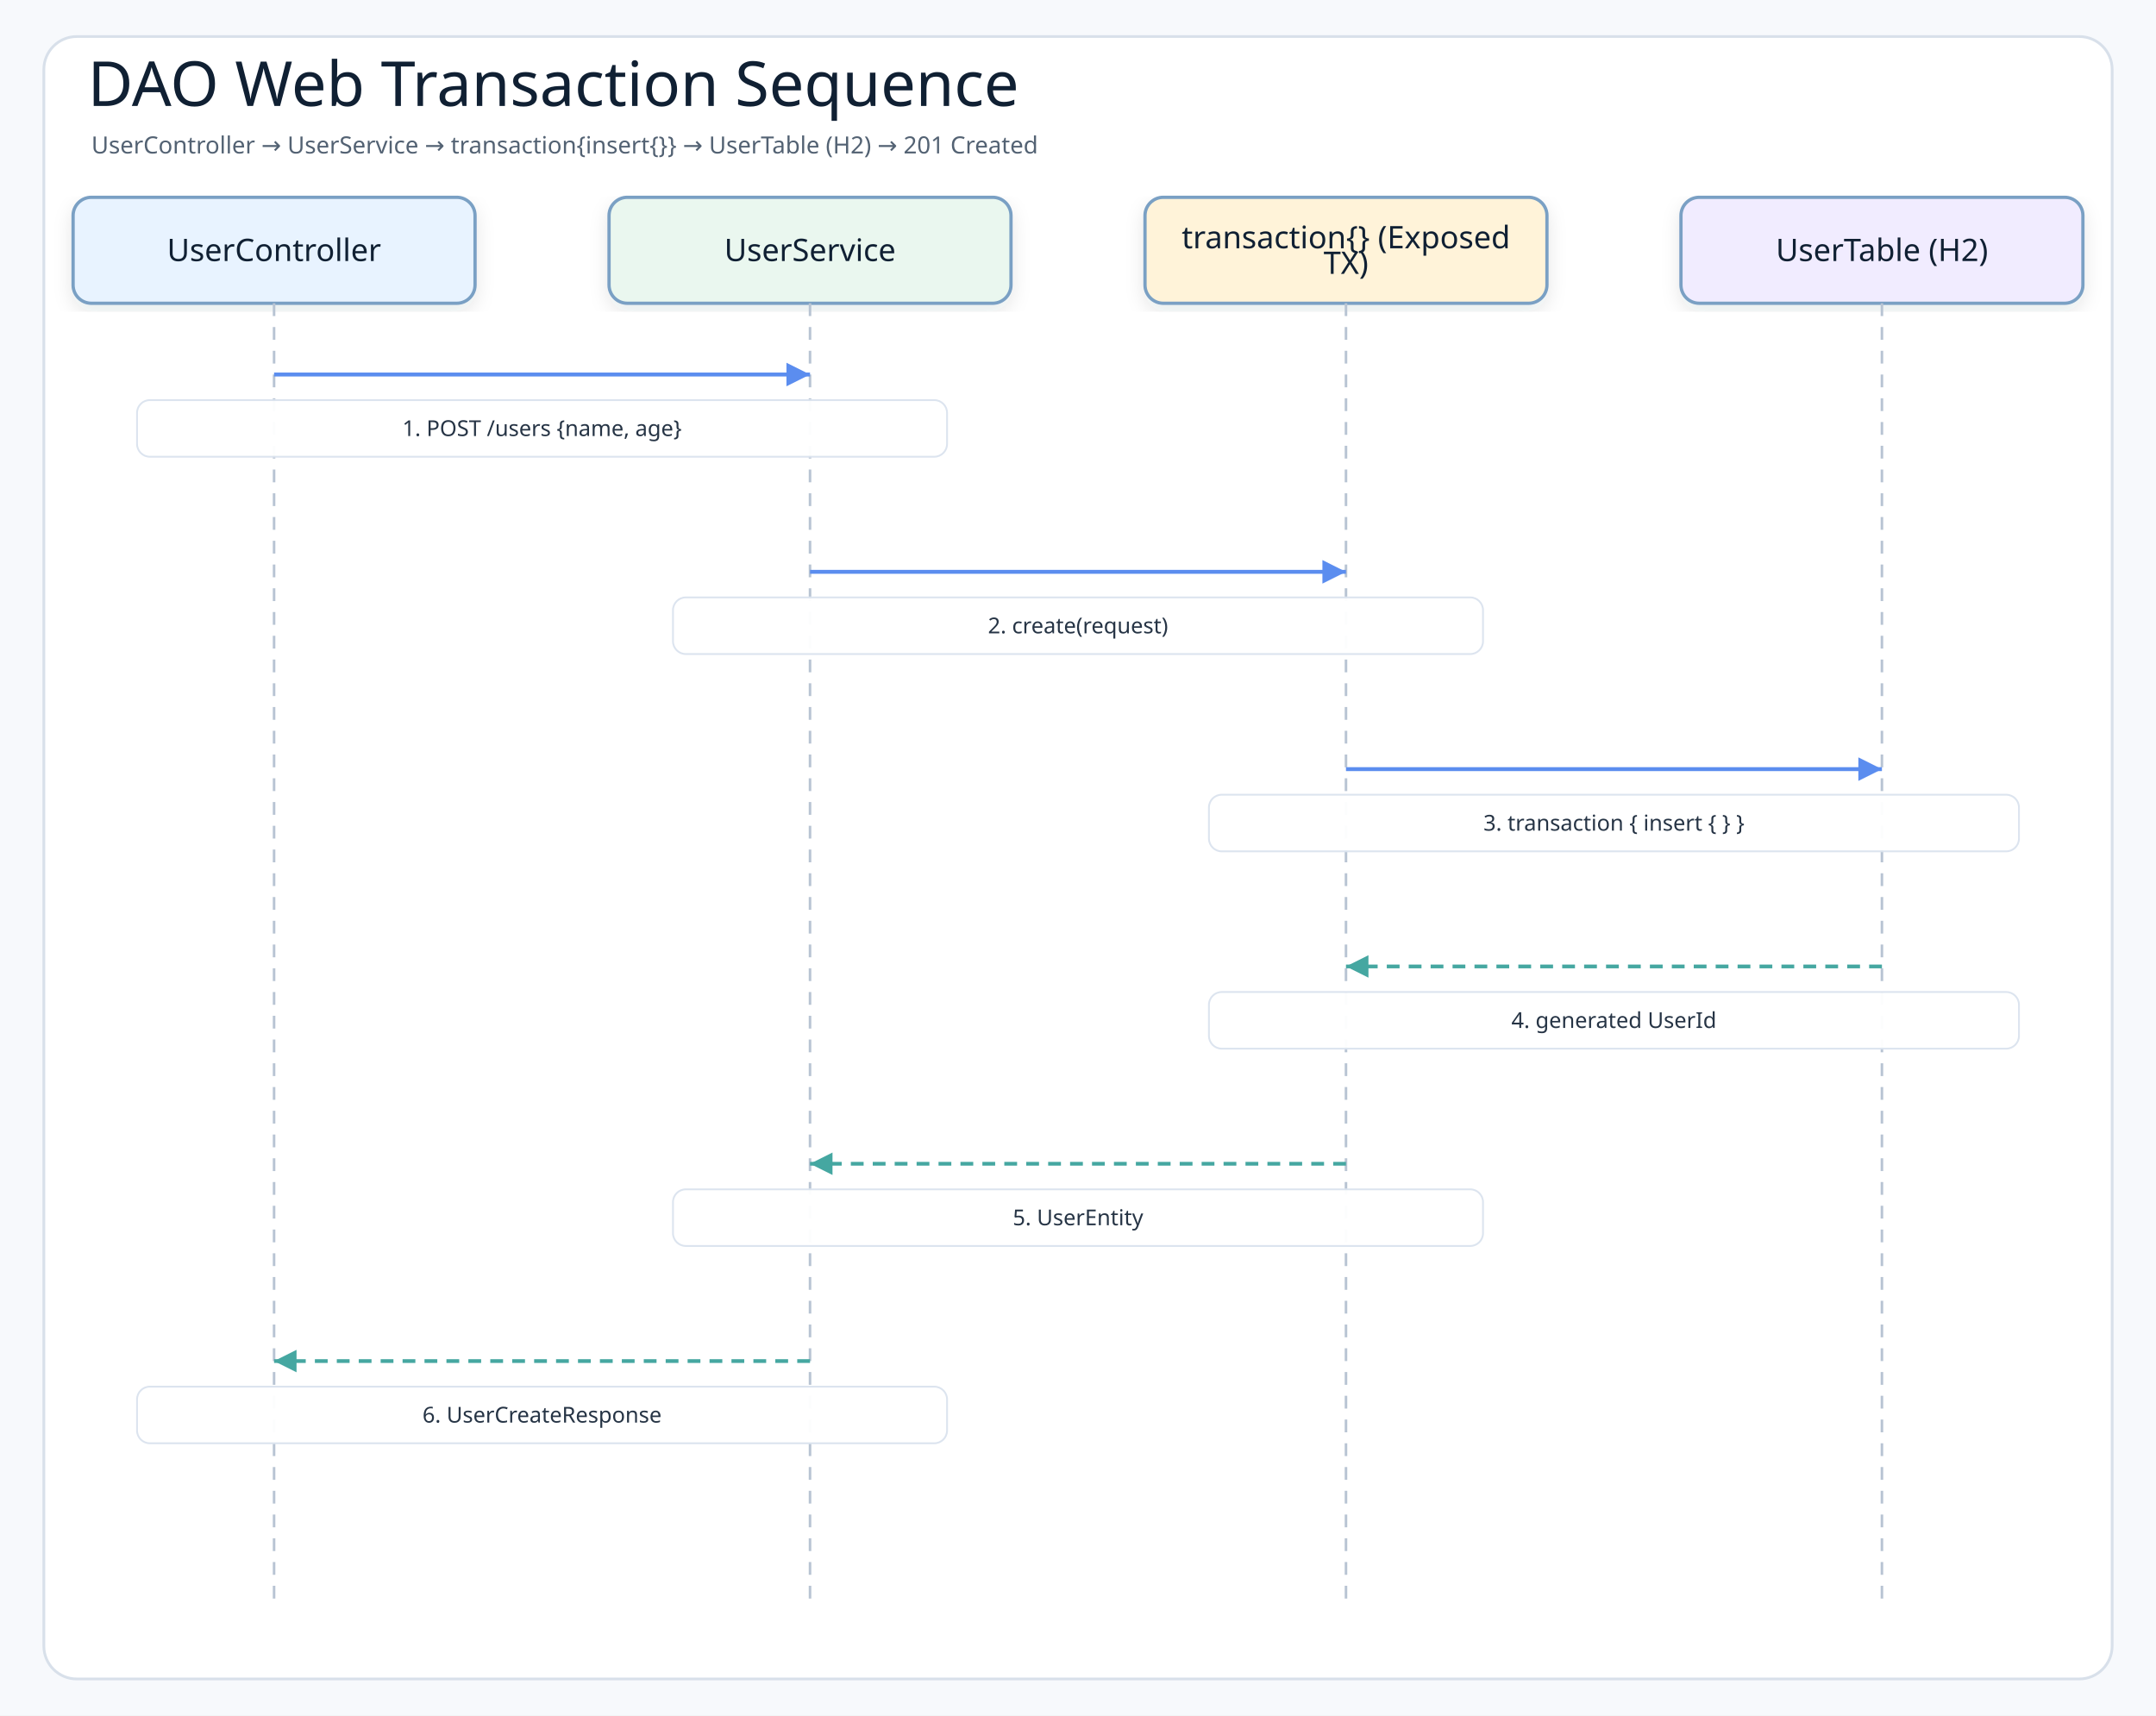
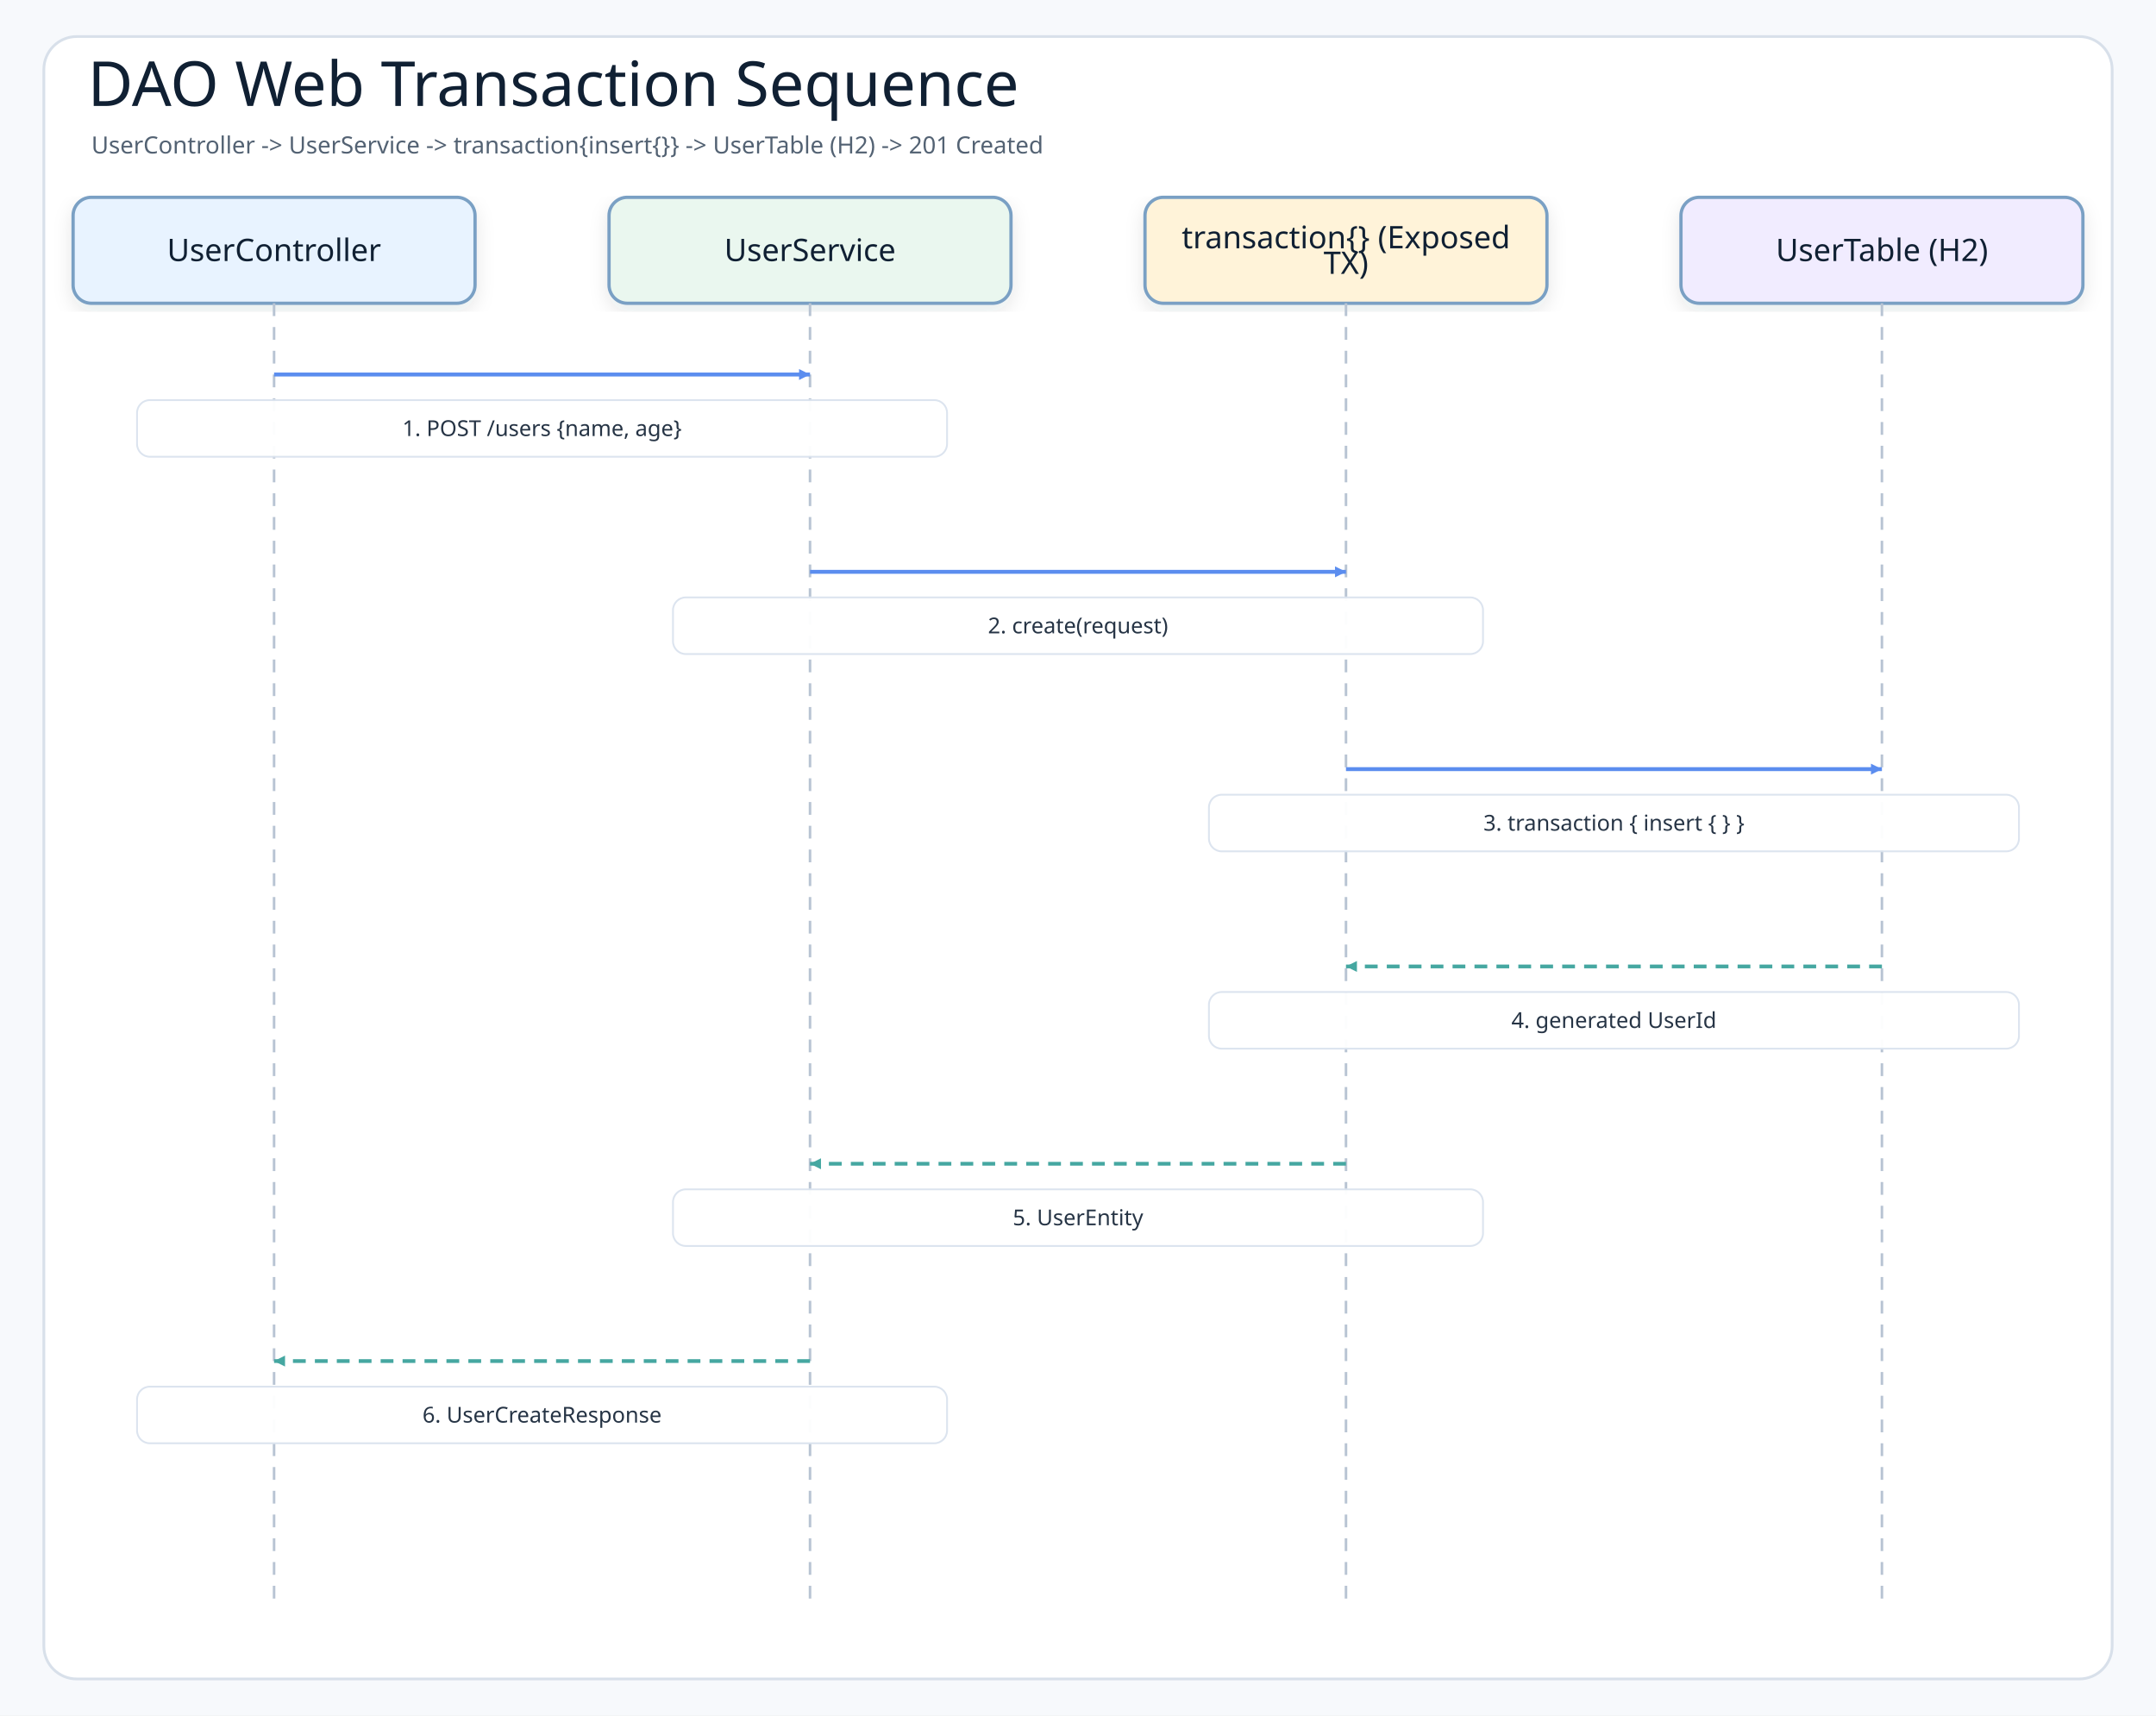
<svg xmlns="http://www.w3.org/2000/svg" width="1180" height="939" viewBox="0 0 1180 939" role="img" aria-label="DAO Web Transaction Sequence">
  <defs>
    <filter id="shadow" x="-8%" y="-8%" width="116%" height="116%">
      <feDropShadow dx="0" dy="4" stdDeviation="5" flood-color="#1f2937" flood-opacity="0.10" />
    </filter>
-     <marker id="arrowBlue" markerWidth="8" markerHeight="8" refX="7" refY="4" orient="auto" markerUnits="strokeWidth">
+     <marker id="arrowBlue" markerWidth="8" markerHeight="8" refX="7" refY="4" orient="auto" markerUnits="userSpaceOnUse">
      <path d="M1 1 L7 4 L1 7 Z" fill="#5b8def" />
    </marker>
-     <marker id="arrowTeal" markerWidth="8" markerHeight="8" refX="7" refY="4" orient="auto" markerUnits="strokeWidth">
+     <marker id="arrowTeal" markerWidth="8" markerHeight="8" refX="7" refY="4" orient="auto" markerUnits="userSpaceOnUse">
      <path d="M1 1 L7 4 L1 7 Z" fill="#45a7a1" />
    </marker>
    <style>
    .canvas{fill:#f7f9fc}
    .frame{fill:#ffffff;stroke:#d8e0ea;stroke-width:1.5}
    .title{font-family:"Architects Daughter";font-size:34px;fill:#102033}
    .subtitle{font-family:"Comic Mono";font-size:13px;fill:#536273}
    .actor{font-family:"Architects Daughter";font-size:17px;fill:#102033}
-     .message{font-family:"Comic Mono";font-size:12px;fill:#263445;paint-order:stroke;stroke:#ffffff;stroke-width:4px;stroke-linejoin:round}
+     .message{font-family:"Comic Mono";font-size:12px;fill:#263445}
    .detail{font-family:"Comic Mono";font-size:11px;fill:#536273}
    .lifeline{stroke:#b8c4d3;stroke-width:1.4;stroke-dasharray:7 6}
    .call{stroke:#5b8def;stroke-width:2.15;fill:none;marker-end:url(#arrowBlue)}
    .return{stroke:#45a7a1;stroke-width:2.05;stroke-dasharray:7 5;fill:none;marker-end:url(#arrowTeal)}
    .box{stroke-width:1.8;filter:url(#shadow)}
  </style>
  </defs>
  <rect class="canvas" width="1180" height="939" />
  <rect class="frame" x="24" y="20" width="1132" height="899" rx="18" />
  <text class="title" x="48" y="58">DAO Web Transaction Sequence</text>
-   <text class="subtitle" x="50" y="84">UserController → UserService → transaction{insert{}} → UserTable (H2) → 201 Created</text>
+   <text class="subtitle" x="50" y="84">UserController -&gt; UserService -&gt; transaction{insert{}} -&gt; UserTable (H2) -&gt; 201 Created</text>
  <rect class="box" x="40" y="108" width="220" height="58" rx="10" fill="#e8f3ff" stroke="#7aa0c4" />
  <text class="actor" x="150" y="137" text-anchor="middle" dominant-baseline="middle">UserController</text>
  <line class="lifeline" x1="150" y1="166" x2="150" y2="881" />
  <rect class="box" x="333.333" y="108" width="220" height="58" rx="10" fill="#eaf7ef" stroke="#7aa0c4" />
  <text class="actor" x="443.333" y="137" text-anchor="middle" dominant-baseline="middle">UserService</text>
  <line class="lifeline" x1="443.333" y1="166" x2="443.333" y2="881" />
  <rect class="box" x="626.667" y="108" width="220" height="58" rx="10" fill="#fff3d9" stroke="#7aa0c4" />
  <text class="actor" x="736.667" y="130" text-anchor="middle" dominant-baseline="middle">transaction{} (Exposed</text>
  <text class="actor" x="736.667" y="144" text-anchor="middle" dominant-baseline="middle">TX)</text>
  <line class="lifeline" x1="736.667" y1="166" x2="736.667" y2="881" />
  <rect class="box" x="920" y="108" width="220" height="58" rx="10" fill="#f1ecff" stroke="#7aa0c4" />
  <text class="actor" x="1030" y="137" text-anchor="middle" dominant-baseline="middle">UserTable (H2)</text>
  <line class="lifeline" x1="1030" y1="166" x2="1030" y2="881" />
  <path class="call" d="M150 205 L443.333 205" />
  <rect class="message-label" x="75" y="219" width="443.333" height="31" rx="7" fill="#ffffff" opacity="0.96" stroke="#dbe3ee" />
  <text class="message" x="296.667" y="234.5" text-anchor="middle" dominant-baseline="middle">1. POST /users {name, age}</text>
  <path class="call" d="M443.333 313 L736.667 313" />
  <rect class="message-label" x="368.333" y="327" width="443.333" height="31" rx="7" fill="#ffffff" opacity="0.96" stroke="#dbe3ee" />
  <text class="message" x="590" y="342.5" text-anchor="middle" dominant-baseline="middle">2. create(request)</text>
  <path class="call" d="M736.667 421 L1030 421" />
  <rect class="message-label" x="661.667" y="435" width="443.333" height="31" rx="7" fill="#ffffff" opacity="0.96" stroke="#dbe3ee" />
  <text class="message" x="883.333" y="450.5" text-anchor="middle" dominant-baseline="middle">3. transaction { insert { } }</text>
  <path class="return" d="M1030 529 L736.667 529" />
  <rect class="message-label" x="661.667" y="543" width="443.333" height="31" rx="7" fill="#ffffff" opacity="0.96" stroke="#dbe3ee" />
  <text class="message" x="883.333" y="558.5" text-anchor="middle" dominant-baseline="middle">4. generated UserId</text>
  <path class="return" d="M736.667 637 L443.333 637" />
  <rect class="message-label" x="368.333" y="651" width="443.333" height="31" rx="7" fill="#ffffff" opacity="0.96" stroke="#dbe3ee" />
  <text class="message" x="590" y="666.5" text-anchor="middle" dominant-baseline="middle">5. UserEntity</text>
  <path class="return" d="M443.333 745 L150 745" />
  <rect class="message-label" x="75" y="759" width="443.333" height="31" rx="7" fill="#ffffff" opacity="0.96" stroke="#dbe3ee" />
  <text class="message" x="296.667" y="774.5" text-anchor="middle" dominant-baseline="middle">6. UserCreateResponse</text>
</svg>
